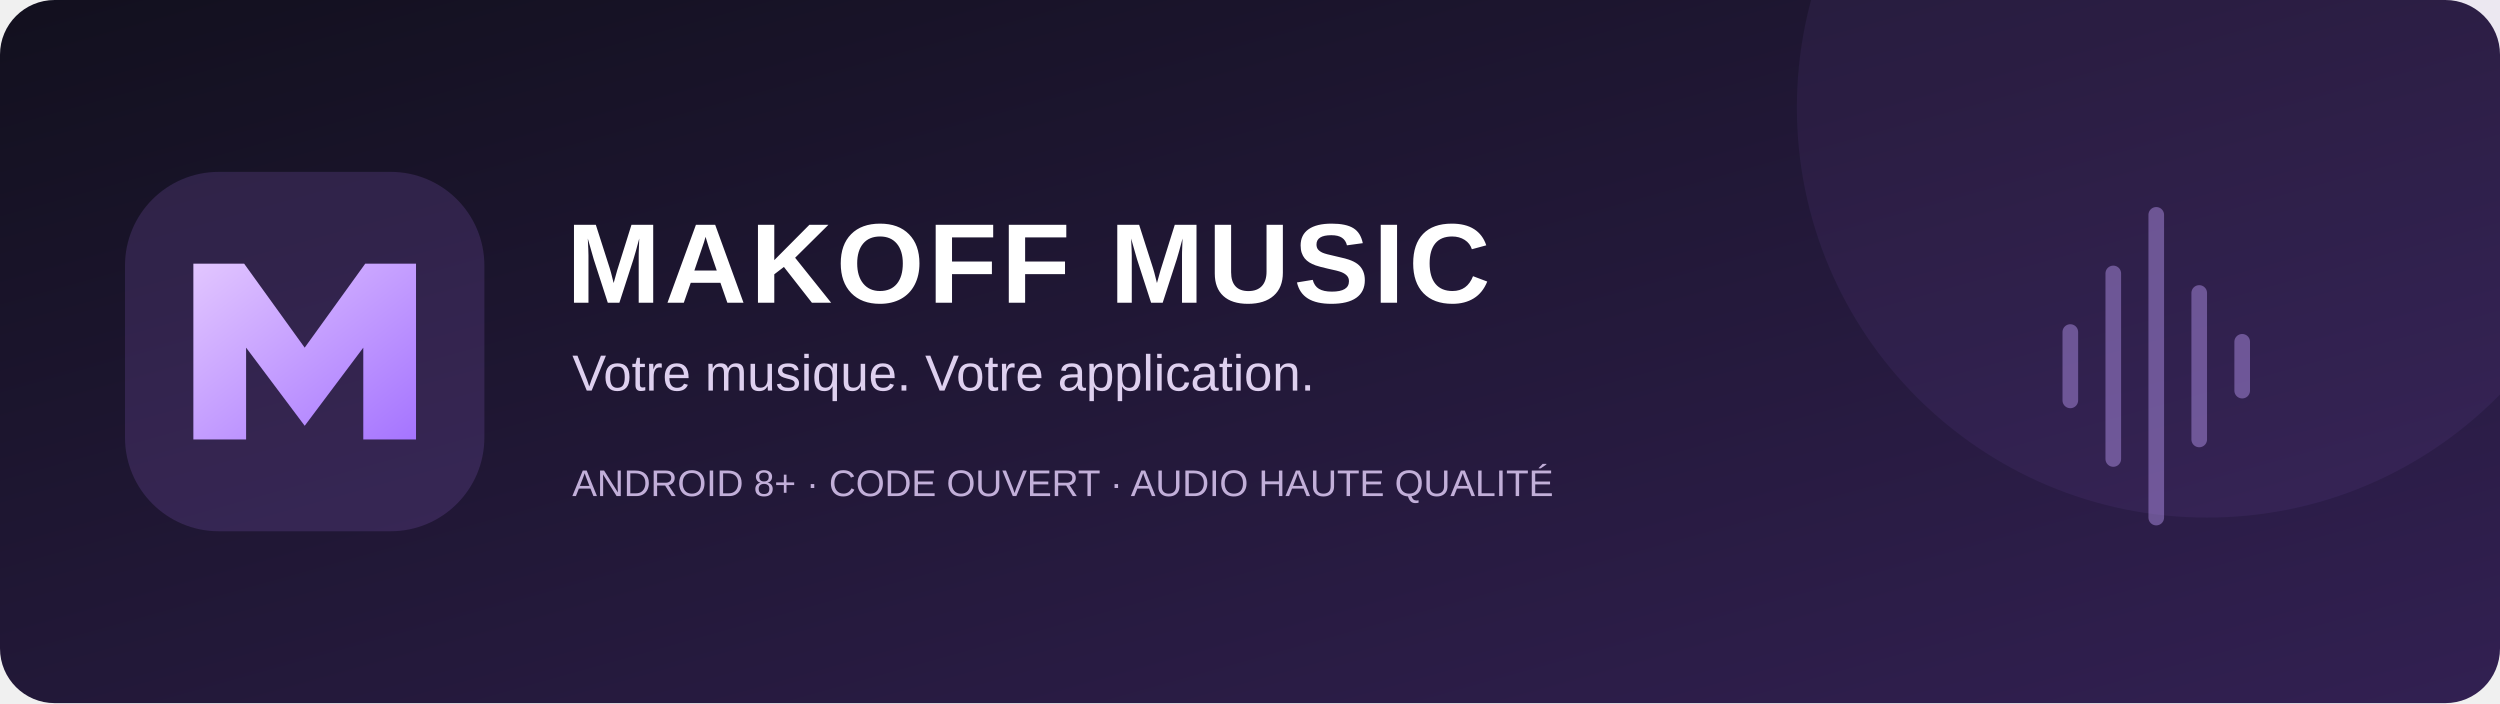
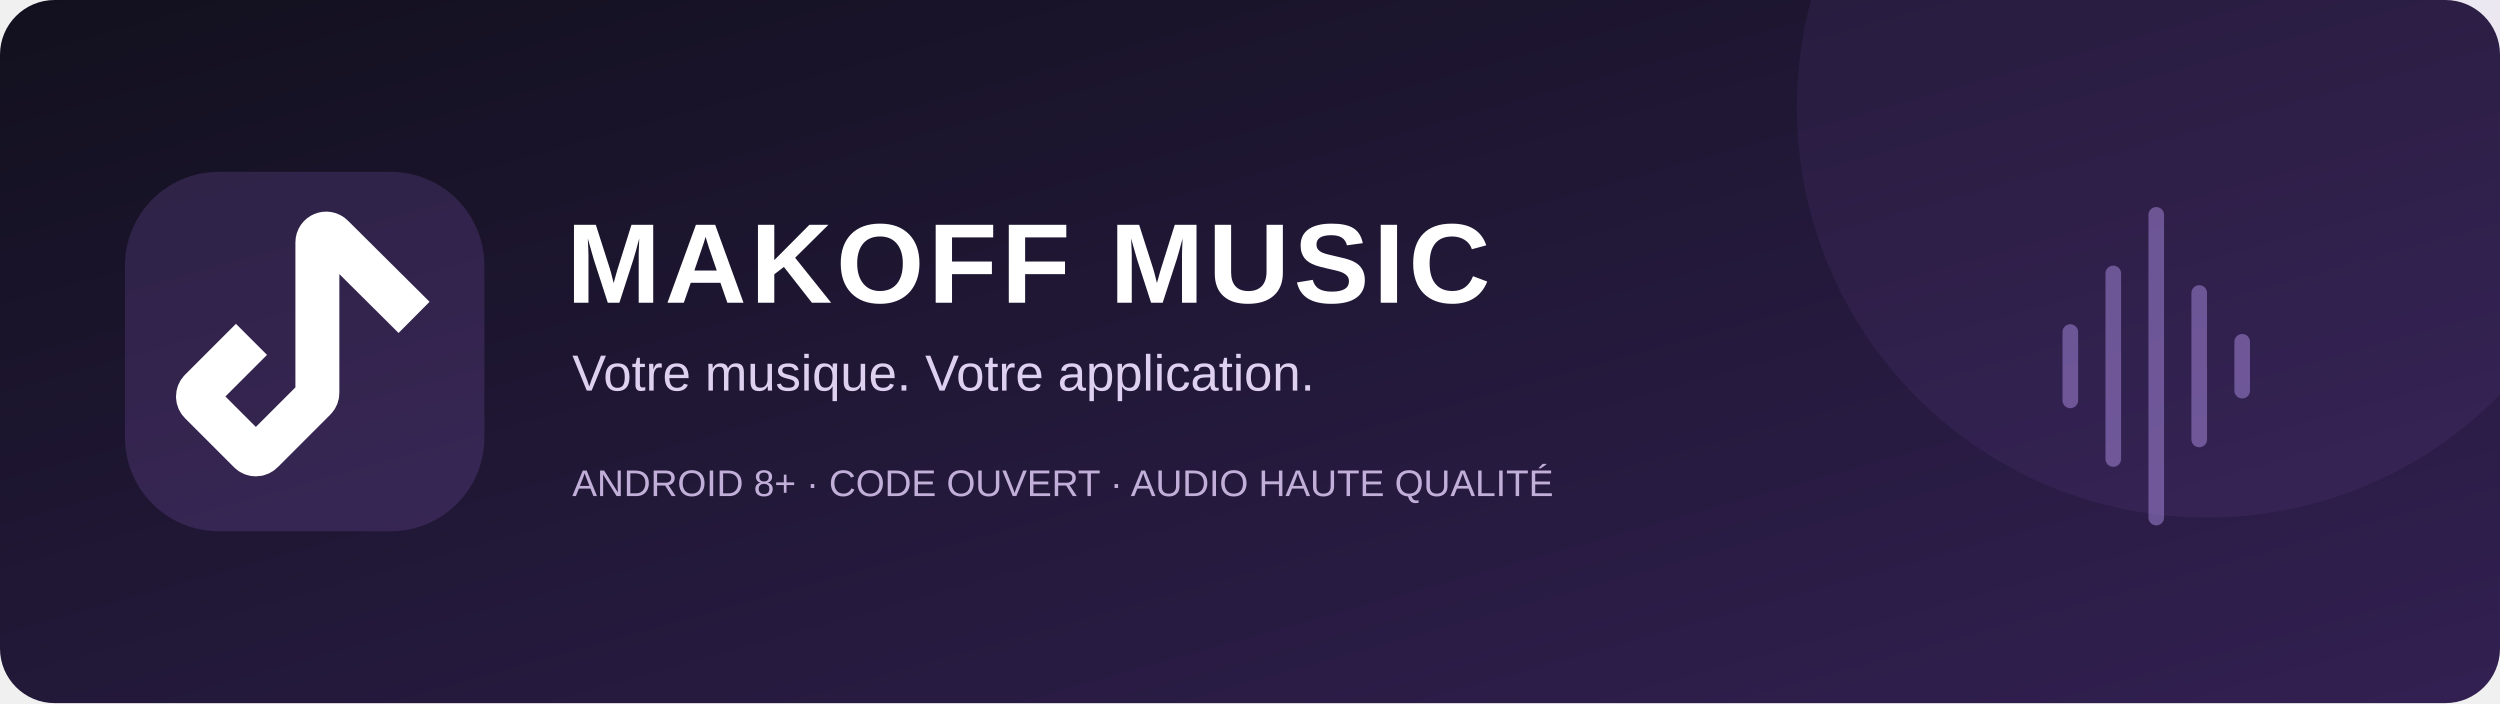
<svg xmlns="http://www.w3.org/2000/svg" width="1280" height="360" viewBox="0 0 1280 360">
  <defs>
    <linearGradient id="bg" x2="1" y2="1">
      <stop stop-color="#12101e" />
      <stop offset="1" stop-color="#322052" />
    </linearGradient>
    <linearGradient id="mark" x2="1" y2="1">
      <stop stop-color="#e2c6ff" />
      <stop offset="1" stop-color="#a574ff" />
    </linearGradient>
  </defs>
  <rect width="1280" height="360" rx="28" fill="url(#bg)" />
  <circle cx="1130" cy="55" r="210" fill="#ae7aff" opacity=".07" />
  <rect x="64" y="88" width="184" height="184" rx="48" fill="#9c6ade" opacity=".18" />
-   <path d="M99 225V135h26l31 43 31-43h26v90h-27v-47l-30 40-30-40v47z" fill="url(#mark)" />
+   <path transform="translate(86 104) scale(4.5)" d="M9.5,15.5L3.707,21.293C3.317,21.684 3.317,22.317 3.707,22.707L9.293,28.293C9.683,28.684 10.317,28.684 10.707,28.293L16.707,22.293C16.895,22.105 17,21.851 17,21.586V4.468C17,3.578 18.074,3.132 18.705,3.759L28,13" fill="none" stroke="#fff" stroke-width="5" />
  <g font-family="Arial, sans-serif" fill="#ffffff">
    <text x="290" y="155" font-size="58" font-weight="700" letter-spacing="2">MAKOFF MUSIC</text>
    <text x="293" y="200" font-size="26" fill="#ded0ef">Votre musique. Votre application.</text>
    <text x="293" y="254" font-size="19" fill="#c2afd9">ANDROID 8+  ·  CODE OUVERT  ·  AUDIO HAUTE QUALITÉ</text>
  </g>
  <g stroke="#b897ef" stroke-width="8" stroke-linecap="round" opacity=".45">
    <path d="M1060 170v35m22-65v95m22-125v155m22-115v75m22-50v25" />
  </g>
</svg>
